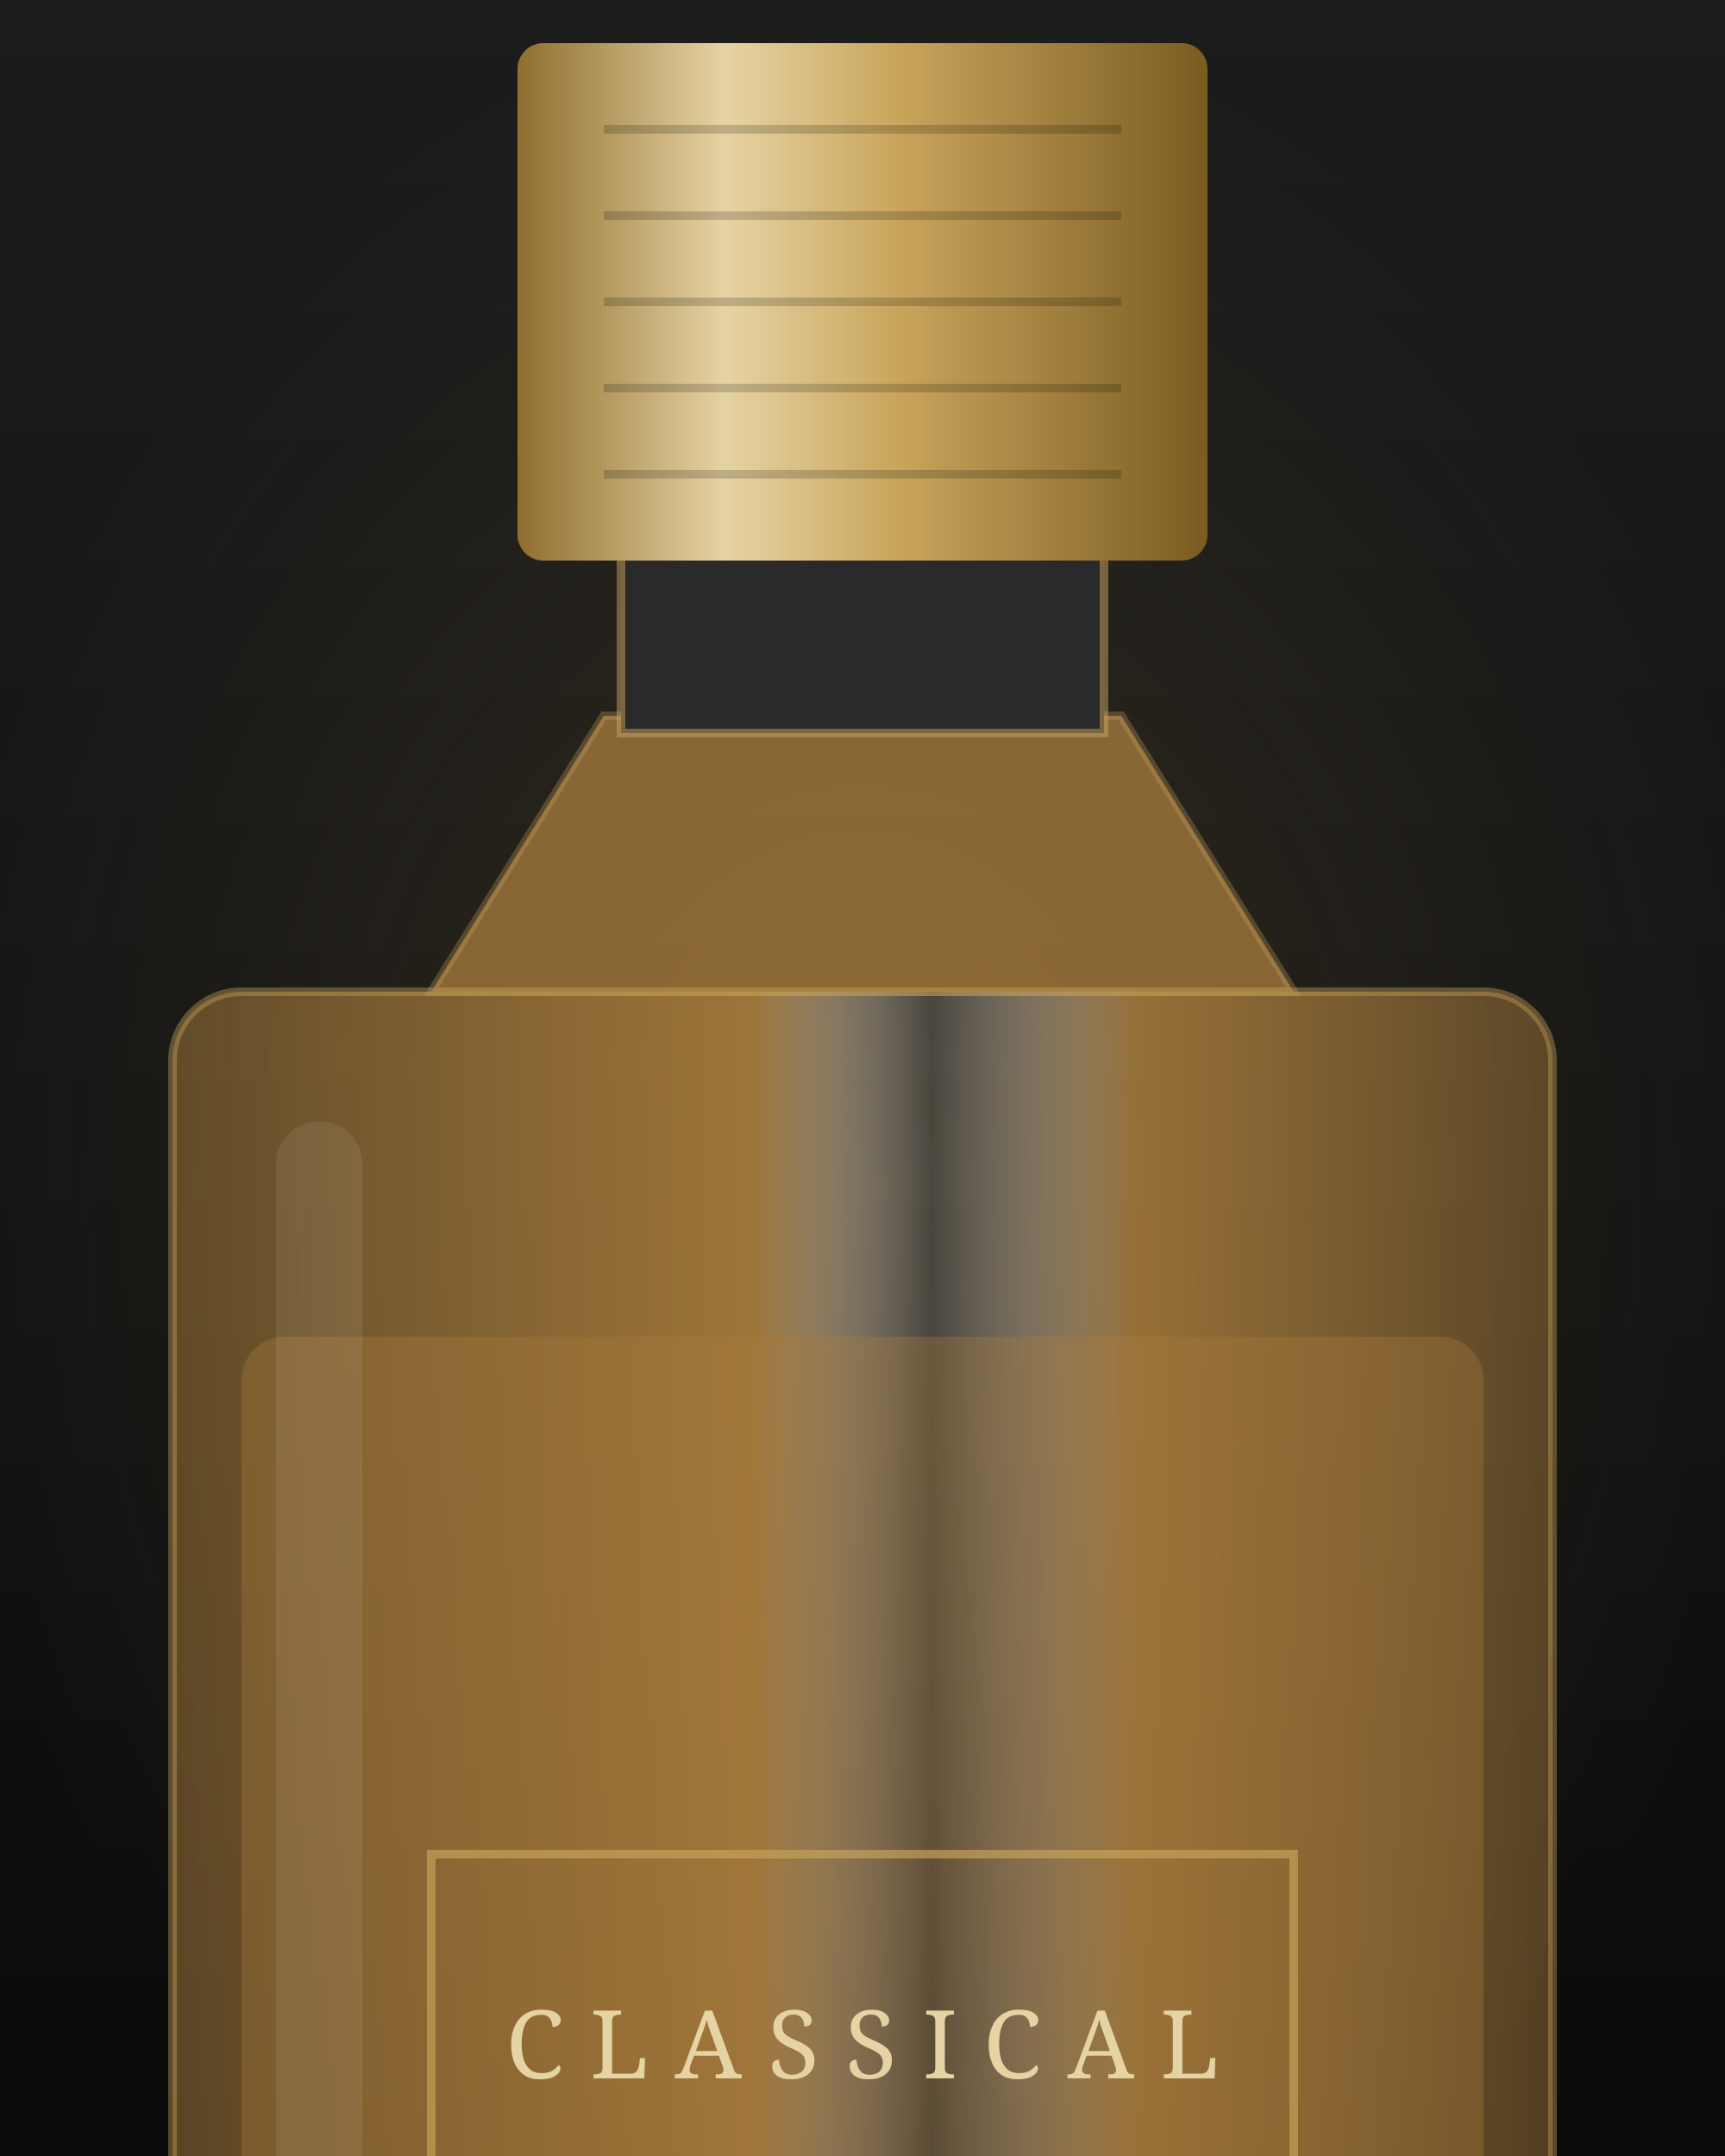
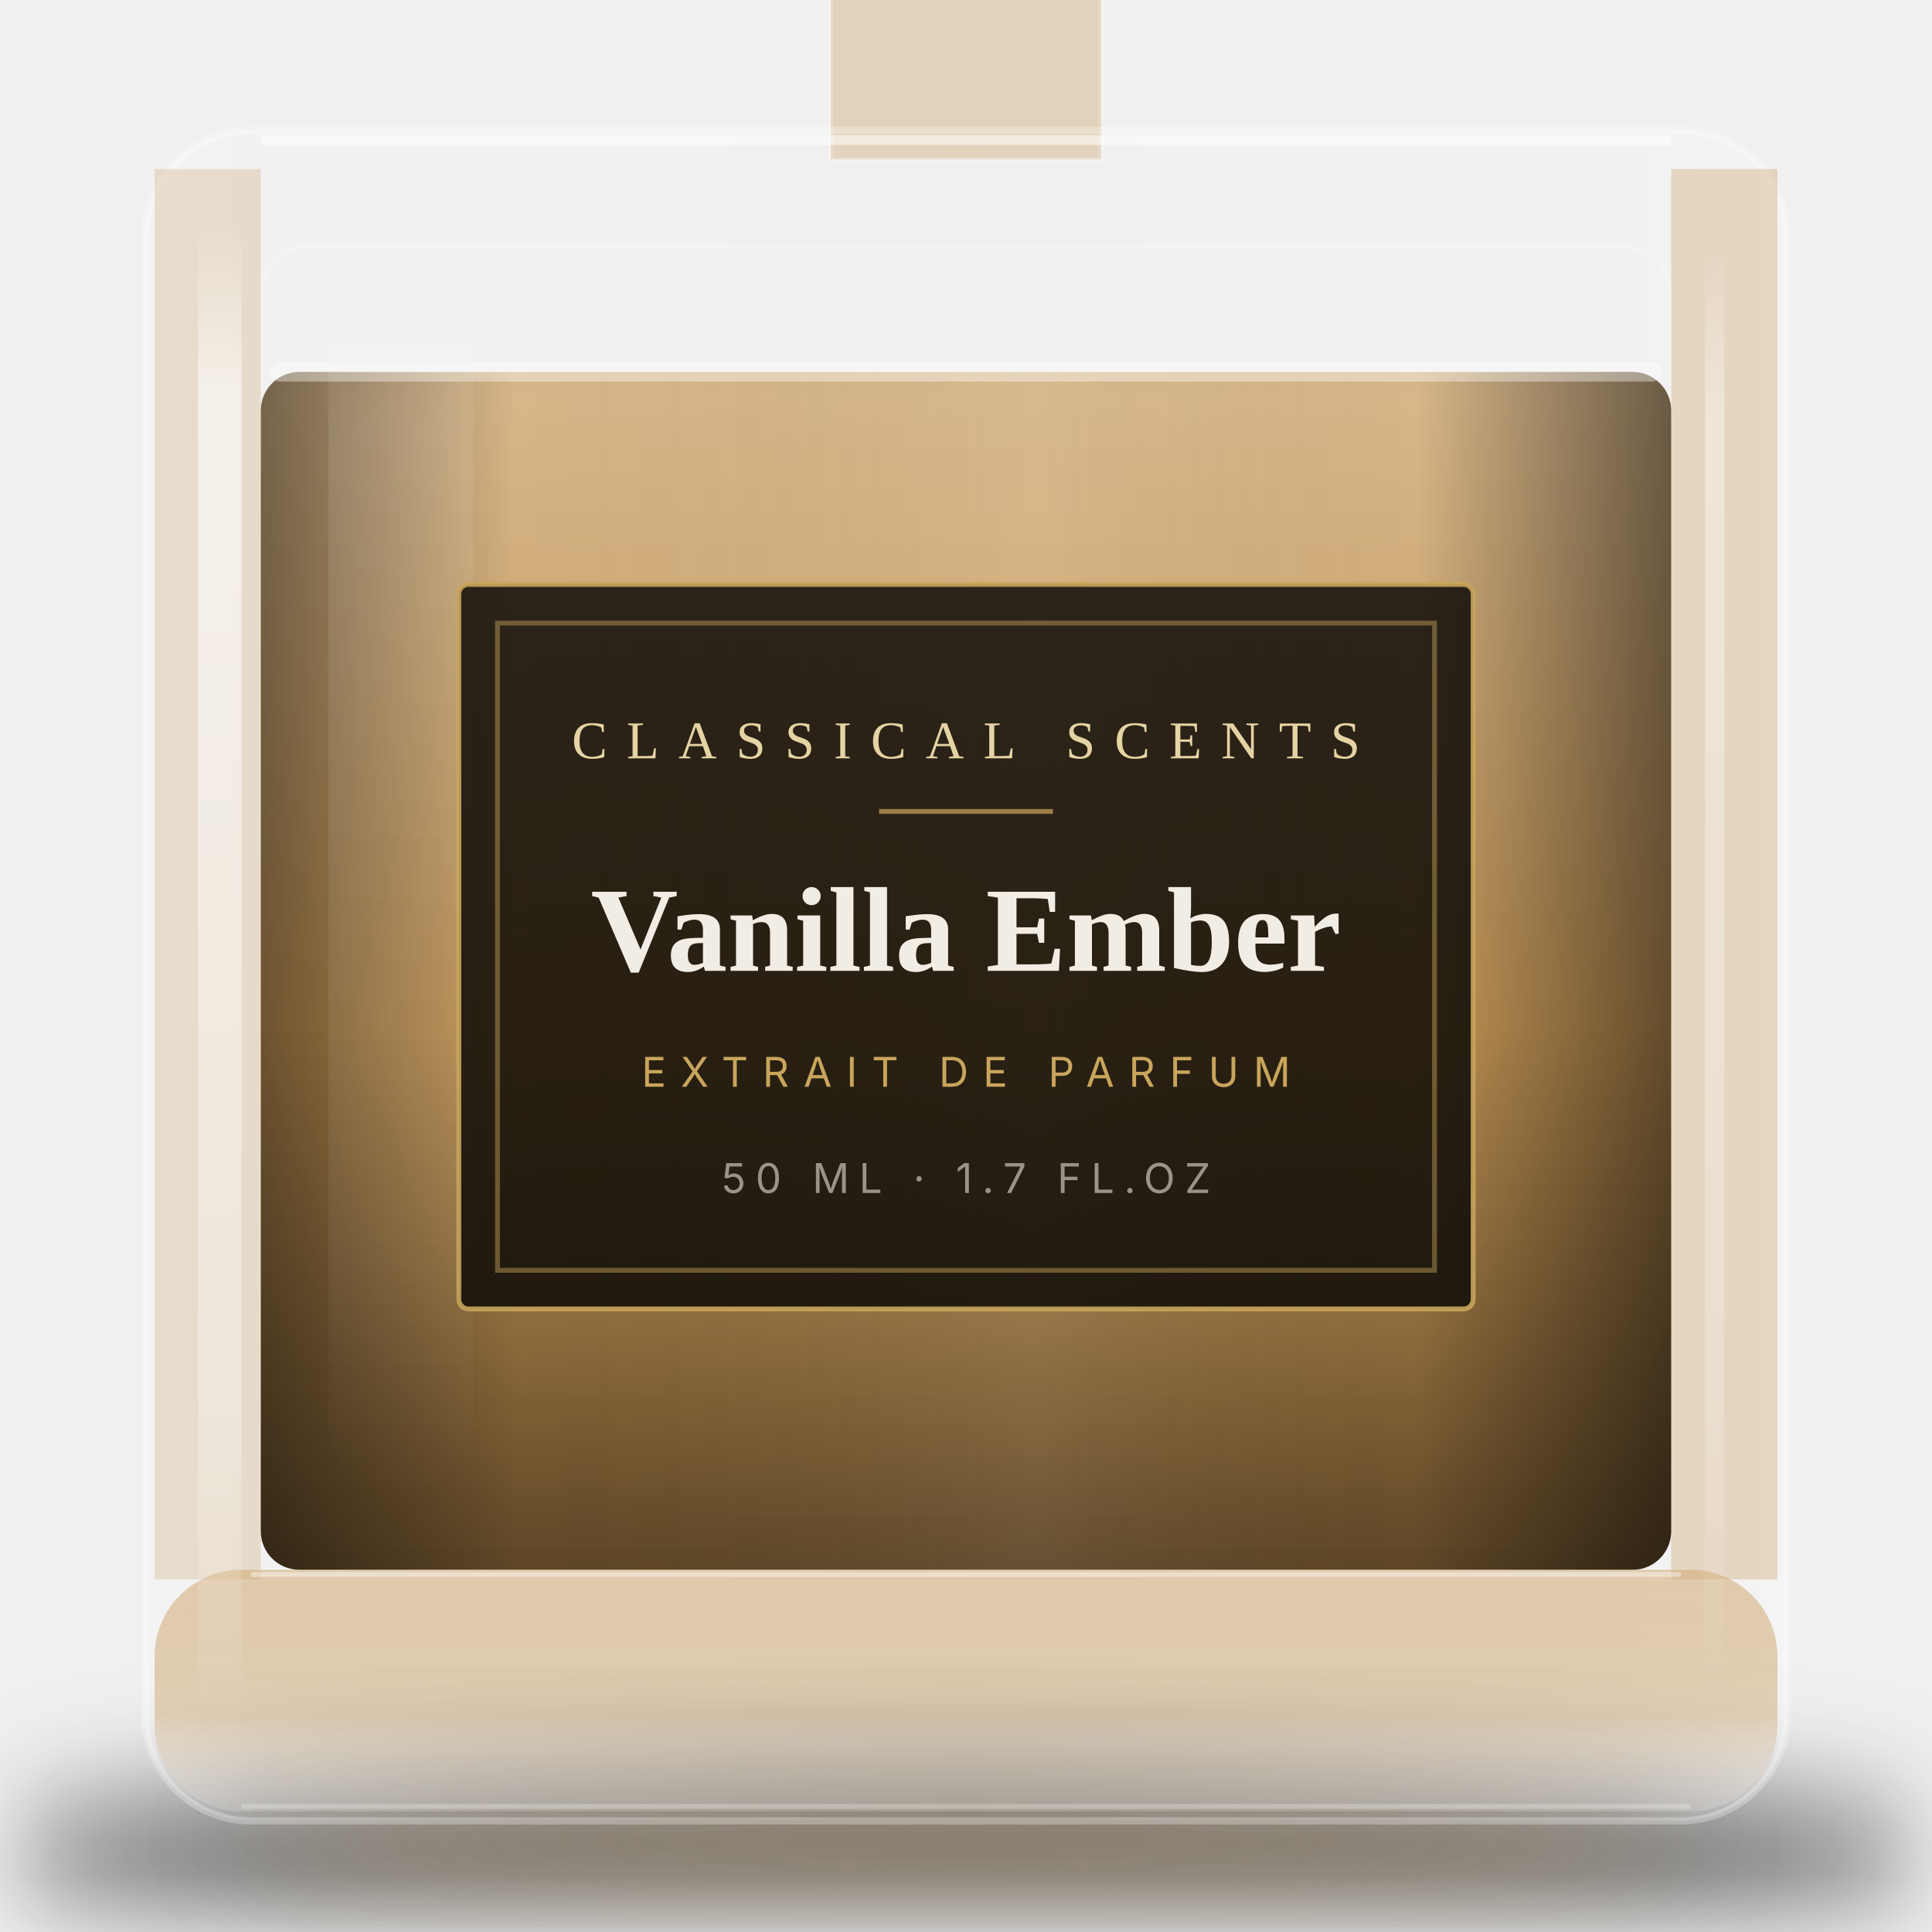
- <svg xmlns="http://www.w3.org/2000/svg" width="400" height="500" viewBox="0 0 400 500" role="img" aria-label="Vanilla Ember bottle">
-   <defs>
-     <linearGradient id="p11bg" x1="0" y1="0" x2="0" y2="1">
-       <stop offset="0" stop-color="#1C1C1C" />
-       <stop offset="1" stop-color="#0B0B0B" />
-     </linearGradient>
-     <radialGradient id="p11glow" cx=".5" cy=".55" r=".55">
-       <stop offset="0" stop-color="#C9A55C" stop-opacity=".16" />
-       <stop offset="1" stop-color="#C9A55C" stop-opacity="0" />
-     </radialGradient>
-     <linearGradient id="p11g" x1="0" x2="1">
-       <stop offset="0" stop-color="#a97d3c" stop-opacity=".5" />
-       <stop offset=".42" stop-color="#a97d3c" stop-opacity=".9" />
-       <stop offset=".55" stop-color="#fff" stop-opacity=".14" />
-       <stop offset=".7" stop-color="#a97d3c" stop-opacity=".85" />
-       <stop offset="1" stop-color="#a97d3c" stop-opacity=".45" />
-     </linearGradient>
-     <linearGradient id="p11c" x1="0" x2="1">
-       <stop offset="0" stop-color="#8f6f2f" />
-       <stop offset=".3" stop-color="#E6D3A3" />
-       <stop offset=".55" stop-color="#C9A55C" />
-       <stop offset="1" stop-color="#7a5c22" />
-     </linearGradient>
-   </defs>
-   <rect width="400" height="500" fill="url(#p11bg)" />
-   <rect width="400" height="500" fill="url(#p11glow)" />
-   <g transform="translate(-200 -70) scale(2)">
-     <g>
-       <ellipse cx="200" cy="452" rx="90" ry="10" fill="#000" opacity=".55" />
-       <rect x="120" y="150" width="160" height="290" rx="8" fill="url(#p11g)" stroke="#C9A55C" stroke-opacity=".4" />
-       <rect x="128" y="190" width="144" height="242" rx="5" fill="#a97d3c" fill-opacity=".35" />
-       <path d="M150 150 L170 118 H230 L250 150 Z" fill="#a97d3c" fill-opacity=".75" stroke="#C9A55C" stroke-opacity=".3" />
-       <rect x="172" y="96" width="56" height="24" fill="#2A2A2A" stroke="#C9A55C" stroke-opacity=".5" />
-       <rect x="160" y="40" width="80" height="60" rx="3" fill="url(#p11c)" />
-       <path d="M170 50h60M170 60h60M170 70h60M170 80h60M170 90h60" stroke="#000" stroke-opacity=".18" />
-       <rect x="132" y="165" width="10" height="250" rx="5" fill="#fff" opacity=".08" />
-       <rect x="150" y="250" width="100" height="74" fill="none" stroke="#C9A55C" stroke-opacity=".65" />
-       <text x="200" y="276" text-anchor="middle" font-family="Cormorant Garamond,Georgia,serif" font-size="11" letter-spacing="3" fill="#E6D3A3">CLASSICAL</text>
-       <text x="200" y="298" text-anchor="middle" font-family="Cormorant Garamond,Georgia,serif" font-size="15" fill="#F2EDE4">Vanilla Ember</text>
-       <text x="200" y="314" text-anchor="middle" font-family="Inter,sans-serif" font-size="6" letter-spacing="2" fill="#9A9388">EXTRAIT DE PARFUM</text>
-     </g>
+ <svg xmlns="http://www.w3.org/2000/svg" width="800" height="800" viewBox="0 0 800 800" role="img" aria-label="Vanilla Ember 50ml bottle, label detail">
+   <g transform="translate(-400 -690) scale(2)">
+     <defs>
+       <linearGradient id="cgl" x1="0" x2="1">
+         <stop offset="0" stop-color="#fff" stop-opacity=".22" />
+         <stop offset=".07" stop-color="#fff" stop-opacity=".06" />
+         <stop offset=".5" stop-color="#fff" stop-opacity=".02" />
+         <stop offset=".9" stop-color="#fff" stop-opacity=".07" />
+         <stop offset="1" stop-color="#fff" stop-opacity=".26" />
+       </linearGradient>
+       <linearGradient id="clq" x1="0" y1="0" x2="0" y2="1">
+         <stop offset="0" stop-color="#d1aa74" stop-opacity=".82" />
+         <stop offset=".55" stop-color="#c18d45" stop-opacity=".9" />
+         <stop offset="1" stop-color="#573f1f" stop-opacity=".97" />
+       </linearGradient>
+       <linearGradient id="clh" x1="0" x2="1">
+         <stop offset="0" stop-color="#000" stop-opacity=".45" />
+         <stop offset=".18" stop-color="#000" stop-opacity="0" />
+         <stop offset=".55" stop-color="#fff" stop-opacity=".06" />
+         <stop offset=".82" stop-color="#000" stop-opacity="0" />
+         <stop offset="1" stop-color="#000" stop-opacity=".5" />
+       </linearGradient>
+       <linearGradient id="cbs" x1="0" y1="0" x2="0" y2="1">
+         <stop offset="0" stop-color="#d1aa74" stop-opacity=".55" />
+         <stop offset=".6" stop-color="#c18d45" stop-opacity=".35" />
+         <stop offset="1" stop-color="#fff" stop-opacity=".18" />
+       </linearGradient>
+       <linearGradient id="ccp" x1="0" x2="1">
+         <stop offset="0" stop-color="#5c4418" />
+         <stop offset="0.14" stop-color="#a8863e" />
+         <stop offset="0.34" stop-color="#f1e2b5" />
+         <stop offset="0.52" stop-color="#c9a55c" />
+         <stop offset="0.78" stop-color="#8a6a2c" />
+         <stop offset="1" stop-color="#4f3a14" />
+       </linearGradient>
+       <linearGradient id="ccs" x1="0" x2="1">
+         <stop offset="0" stop-color="#5c4418" />
+         <stop offset="0.14" stop-color="#a8863e" />
+         <stop offset="0.34" stop-color="#f1e2b5" />
+         <stop offset="0.52" stop-color="#c9a55c" />
+         <stop offset="0.78" stop-color="#8a6a2c" />
+         <stop offset="1" stop-color="#4f3a14" />
+       </linearGradient>
+       <linearGradient id="cco" x1="0" x2="1">
+         <stop offset="0" stop-color="#5c4418" />
+         <stop offset="0.14" stop-color="#a8863e" />
+         <stop offset="0.34" stop-color="#f1e2b5" />
+         <stop offset="0.52" stop-color="#c9a55c" />
+         <stop offset="0.78" stop-color="#8a6a2c" />
+         <stop offset="1" stop-color="#4f3a14" />
+       </linearGradient>
+       <linearGradient id="csp" x1="0" y1="0" x2="0" y2="1">
+         <stop offset="0" stop-color="#fff" stop-opacity="0" />
+         <stop offset=".12" stop-color="#fff" stop-opacity=".7" />
+         <stop offset=".8" stop-color="#fff" stop-opacity=".35" />
+         <stop offset="1" stop-color="#fff" stop-opacity="0" />
+       </linearGradient>
+       <linearGradient id="csw" x1="0" x2="1">
+         <stop offset="0" stop-color="#fff" stop-opacity="0" />
+         <stop offset=".5" stop-color="#fff" stop-opacity=".22" />
+         <stop offset="1" stop-color="#fff" stop-opacity="0" />
+       </linearGradient>
+       <filter id="cbl" x="-50%" y="-50%" width="200%" height="200%">
+         <feGaussianBlur stdDeviation="12" />
+       </filter>
+       <clipPath id="cclip">
+         <rect x="230" y="372" width="340" height="350" rx="22" />
+       </clipPath>
+     </defs>
+     <ellipse cx="400" cy="730" rx="205" ry="20" fill="#000" opacity=".55" filter="url(#cbl)" />
+     <ellipse cx="400" cy="726" rx="150" ry="9" fill="#c18d45" opacity=".35" filter="url(#cbl)" />
+     <rect x="372" y="330" width="56" height="48" fill="#c18d45" fill-opacity=".3" stroke="#fff" stroke-opacity=".18" />
+     <rect x="230" y="372" width="340" height="350" rx="22" fill="url(#cgl)" stroke="#fff" stroke-opacity=".28" stroke-width="1.5" />
+     <rect x="254" y="396" width="292" height="274" rx="10" fill="#fff" fill-opacity=".03" stroke="#fff" stroke-opacity=".14" />
+     <rect x="254" y="422" width="292" height="248" rx="8" fill="url(#clq)" />
+     <rect x="254" y="422" width="292" height="248" rx="8" fill="url(#clh)" />
+     <rect x="256" y="420" width="288" height="4" rx="2" fill="#fff" opacity=".38" />
+     <rect x="232" y="380" width="22" height="292" fill="#c18d45" fill-opacity=".22" />
+     <rect x="546" y="380" width="22" height="292" fill="#c18d45" fill-opacity=".28" />
+     <rect x="232" y="670" width="336" height="50" rx="18" fill="url(#cbs)" />
+     <path d="M252 671H548" stroke="#fff" stroke-opacity=".4" />
+     <path d="M250 719H550" stroke="#fff" stroke-opacity=".25" />
+     <rect x="241" y="390" width="9" height="312" rx="4.5" fill="url(#csp)" opacity=".85" />
+     <rect x="553" y="398" width="4" height="296" rx="2" fill="url(#csp)" opacity=".55" />
+     <rect x="268" y="404" width="30" height="250" rx="15" fill="url(#csp)" opacity=".14" />
+     <path d="M254 374H546" stroke="#fff" stroke-opacity=".55" stroke-width="2" />
+     <rect x="295" y="466" width="210" height="150" rx="2" fill="#0c0a07" fill-opacity=".84" stroke="#C9A55C" stroke-opacity=".9" />
+     <rect x="303" y="474" width="194" height="134" fill="none" stroke="#C9A55C" stroke-opacity=".45" />
+     <text x="400" y="502" text-anchor="middle" font-family="'Cormorant Garamond',Georgia,'Times New Roman',serif" font-size="11" letter-spacing="4" fill="#E6D3A3">CLASSICAL SCENTS</text>
+     <path d="M382 513H418" stroke="#C9A55C" stroke-opacity=".7" />
+     <text x="400" y="546" text-anchor="middle" font-family="'Cormorant Garamond',Georgia,'Times New Roman',serif" font-size="25" font-weight="600" fill="#F2EDE4">Vanilla Ember</text>
+     <text x="400" y="570" text-anchor="middle" font-family="Inter,'Segoe UI',Arial,sans-serif" font-size="8.5" letter-spacing="3" fill="#C9A55C">EXTRAIT DE PARFUM</text>
+     <text x="400" y="592" text-anchor="middle" font-family="Inter,'Segoe UI',Arial,sans-serif" font-size="8.5" letter-spacing="2" fill="#9A9388">50 ML · 1.7 FL.OZ</text>
+     <rect x="352" y="310" width="96" height="28" rx="3" fill="url(#cco)" />
+     <path d="M352 317H448M352 331H448" stroke="#000" stroke-opacity=".25" />
+     <rect x="316" y="146" width="168" height="168" rx="7" fill="url(#ccp)" />
+     <rect x="316" y="146" width="168" height="12" rx="6" fill="#fff" opacity=".22" />
+     <path d="M318 164H482M318 171H482M318 178H482M318 185H482M318 192H482M318 199H482M318 206H482M318 213H482M318 220H482M318 227H482M318 234H482M318 241H482M318 248H482M318 255H482M318 262H482M318 269H482M318 276H482M318 283H482M318 290H482M318 297H482M318 304H482" stroke="#fff" stroke-opacity="0.07" stroke-width=".8" />
+     <rect x="316" y="146" width="18" height="168" rx="7" fill="#000" opacity=".18" />
+     <rect x="466" y="146" width="18" height="168" rx="7" fill="#000" opacity=".25" />
+     <rect x="340" y="152" width="8" height="156" rx="4" fill="#fff" opacity="0.18" />
+     <text x="400" y="244" text-anchor="middle" font-family="'Cormorant Garamond',Georgia,'Times New Roman',serif" font-size="36" font-weight="600" fill="#4a3610" fill-opacity="0.5">CS</text>
  </g>
</svg>
